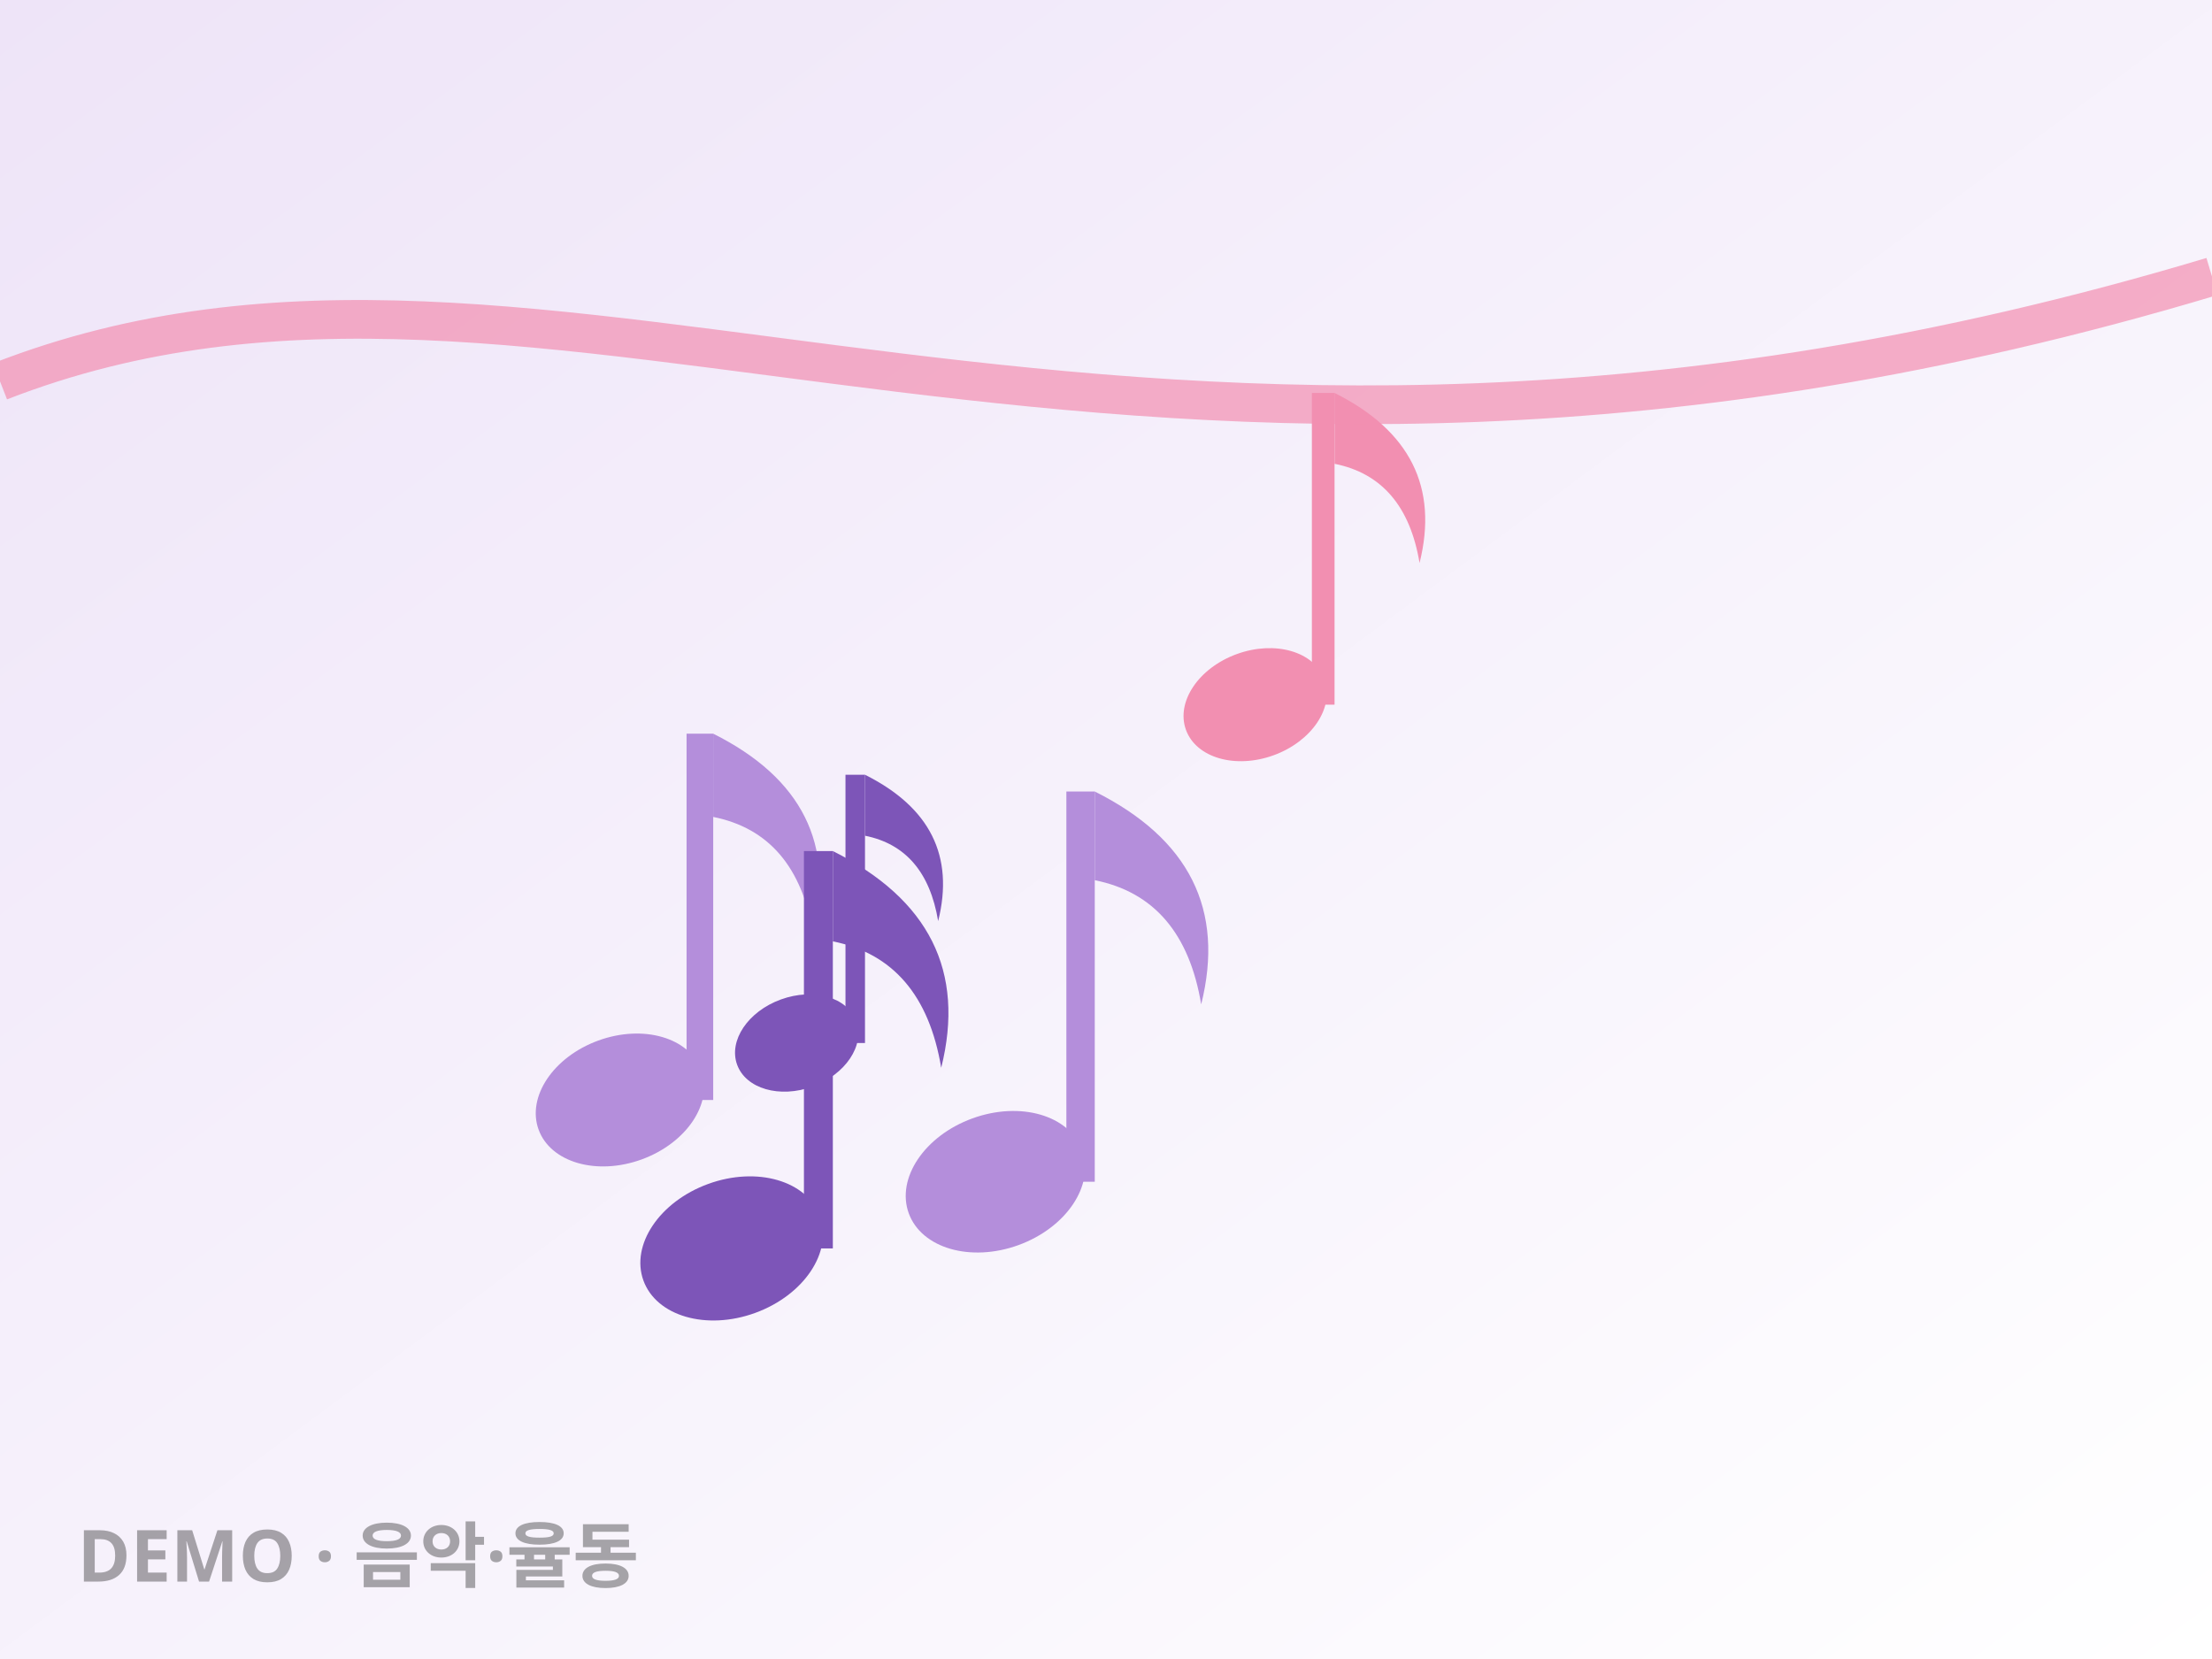
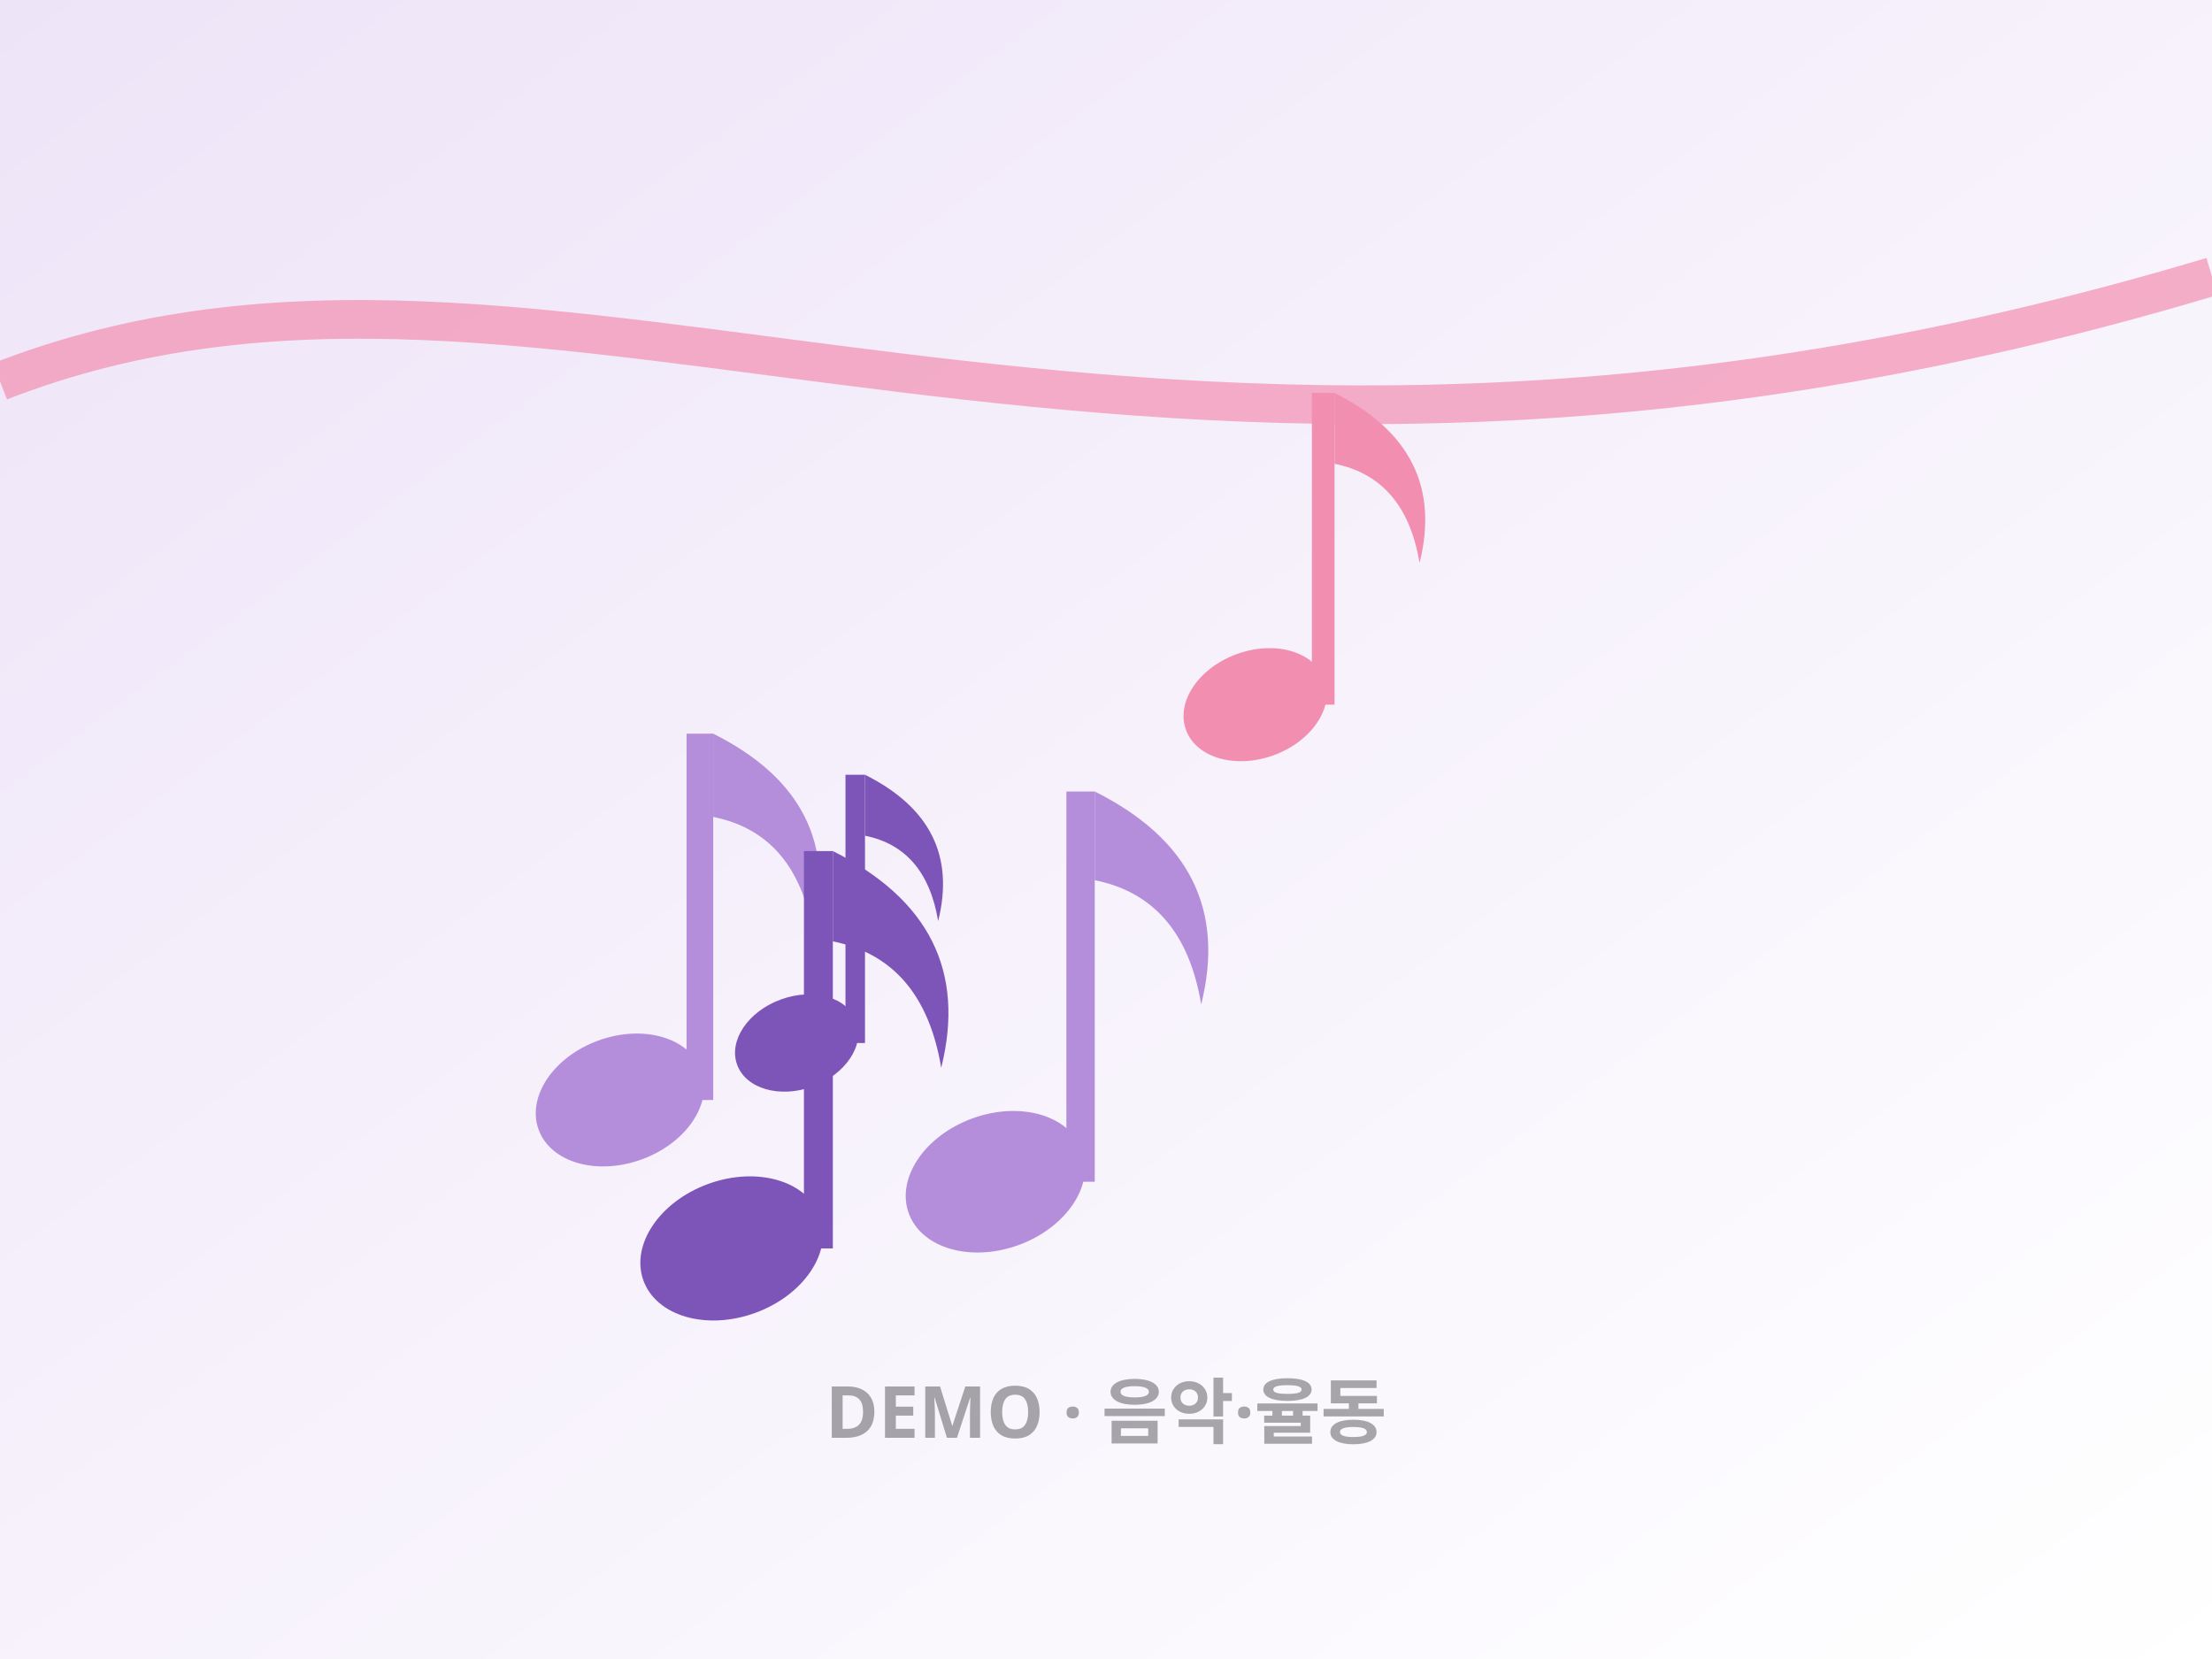
<svg xmlns="http://www.w3.org/2000/svg" width="800" height="600" viewBox="0 0 800 600">
  <defs>
    <linearGradient id="bg" x1="0" y1="0" x2="1" y2="1">
      <stop offset="0" stop-color="#EEE4F8" />
      <stop offset="1" stop-color="#ffffff" />
    </linearGradient>
  </defs>
  <rect width="800" height="600" fill="url(#bg)" />
  <g>
    <g transform="translate(224.2175 397.8292) scale(1.204416)" fill="#B48EDB">
      <ellipse cx="0" cy="0" rx="26" ry="19" transform="rotate(-20)" />
      <rect x="20" y="-110" width="8" height="110" />
      <path d="M28 -110 q 40 20 30 60 q -5 -30 -30 -35z" />
    </g>
    <g transform="translate(288.1391 377.2217) scale(0.8820165)" fill="#7D55B8">
      <ellipse cx="0" cy="0" rx="26" ry="19" transform="rotate(-20)" />
      <rect x="20" y="-110" width="8" height="110" />
      <path d="M28 -110 q 40 20 30 60 q -5 -30 -30 -35z" />
    </g>
    <g transform="translate(453.9588 254.8549) scale(1.024895)" fill="#F28FB1">
      <ellipse cx="0" cy="0" rx="26" ry="19" transform="rotate(-20)" />
      <rect x="20" y="-110" width="8" height="110" />
      <path d="M28 -110 q 40 20 30 60 q -5 -30 -30 -35z" />
    </g>
    <g transform="translate(360.0099 427.3956) scale(1.28305)" fill="#B48EDB">
      <ellipse cx="0" cy="0" rx="26" ry="19" transform="rotate(-20)" />
      <rect x="20" y="-110" width="8" height="110" />
      <path d="M28 -110 q 40 20 30 60 q -5 -30 -30 -35z" />
    </g>
    <g transform="translate(264.6259 451.5103) scale(1.306484)" fill="#7D55B8">
      <ellipse cx="0" cy="0" rx="26" ry="19" transform="rotate(-20)" />
      <rect x="20" y="-110" width="8" height="110" />
      <path d="M28 -110 q 40 20 30 60 q -5 -30 -30 -35z" />
    </g>
    <path d="M0 137.915 C 200 60, 400 220, 800 100" stroke="#F28FB1" stroke-width="14" fill="none" opacity="0.7" />
  </g>
-   <text x="28" y="572" font-family="sans-serif" font-size="26" font-weight="700" fill="#00000055">DEMO · 음악·율동</text>
+   <text x="400" y="520" text-anchor="middle" font-family="sans-serif" font-size="26" font-weight="700" fill="#00000055">DEMO · 음악·율동</text>
</svg>
